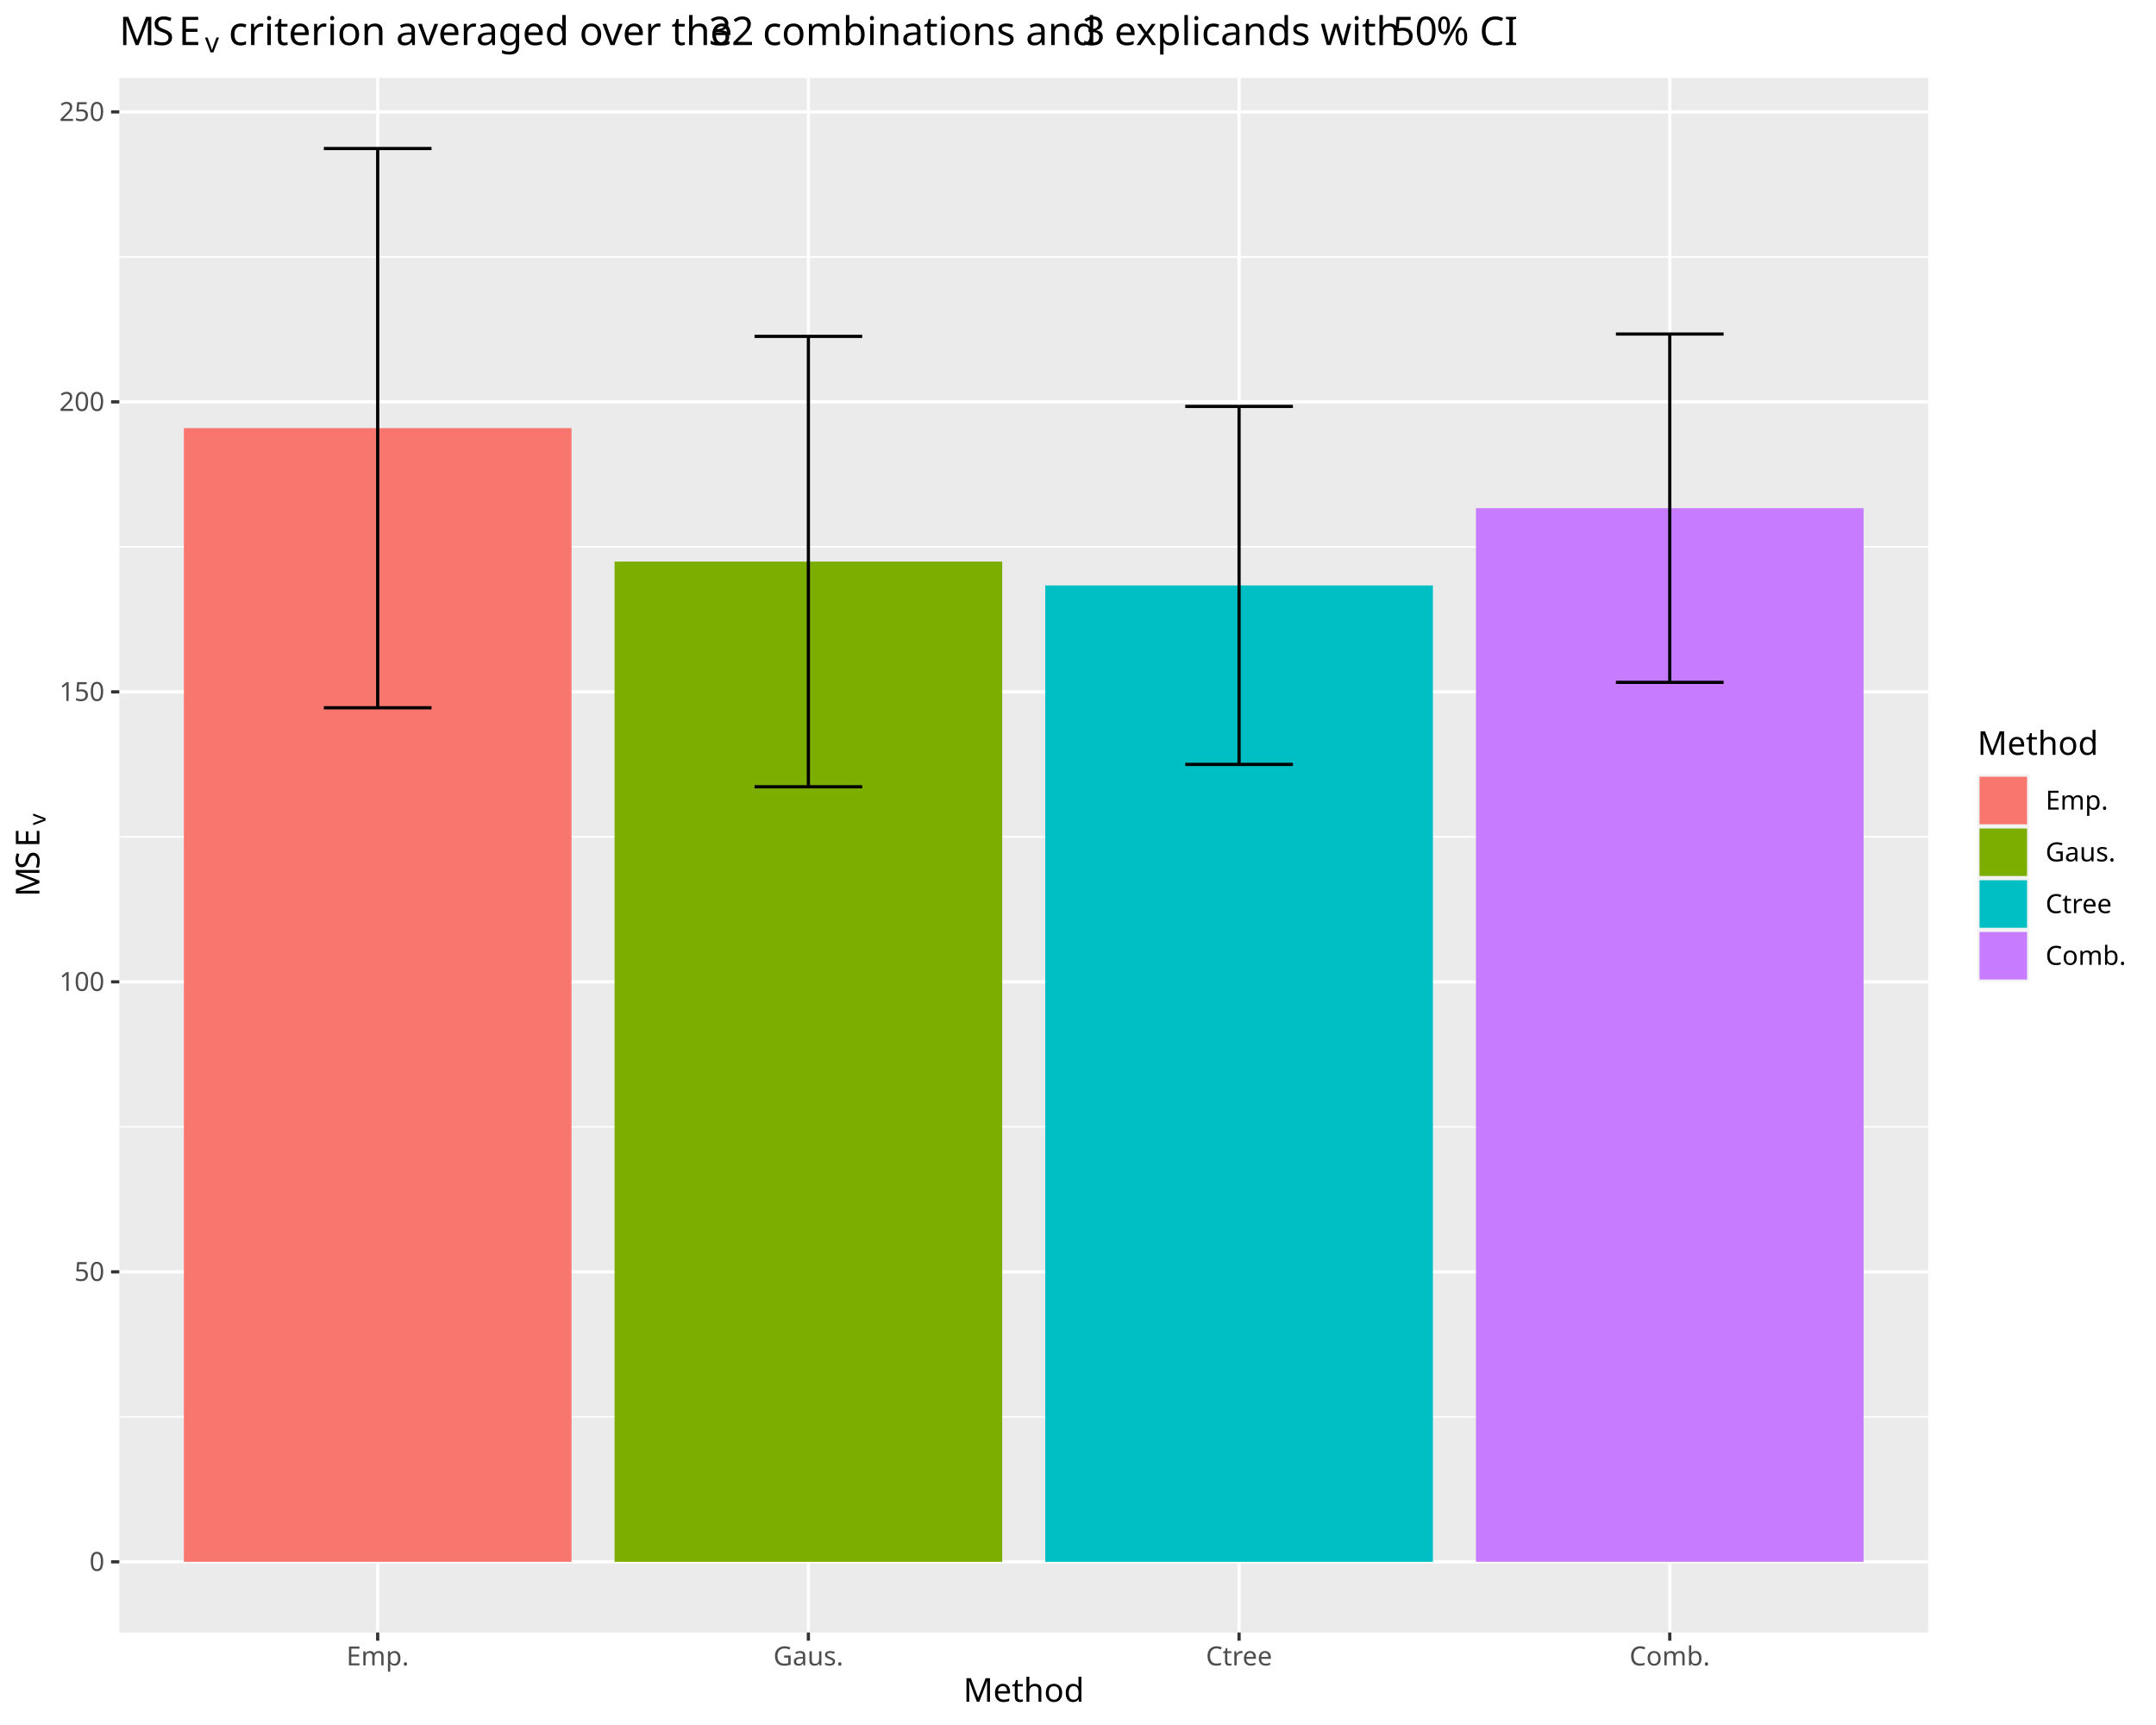
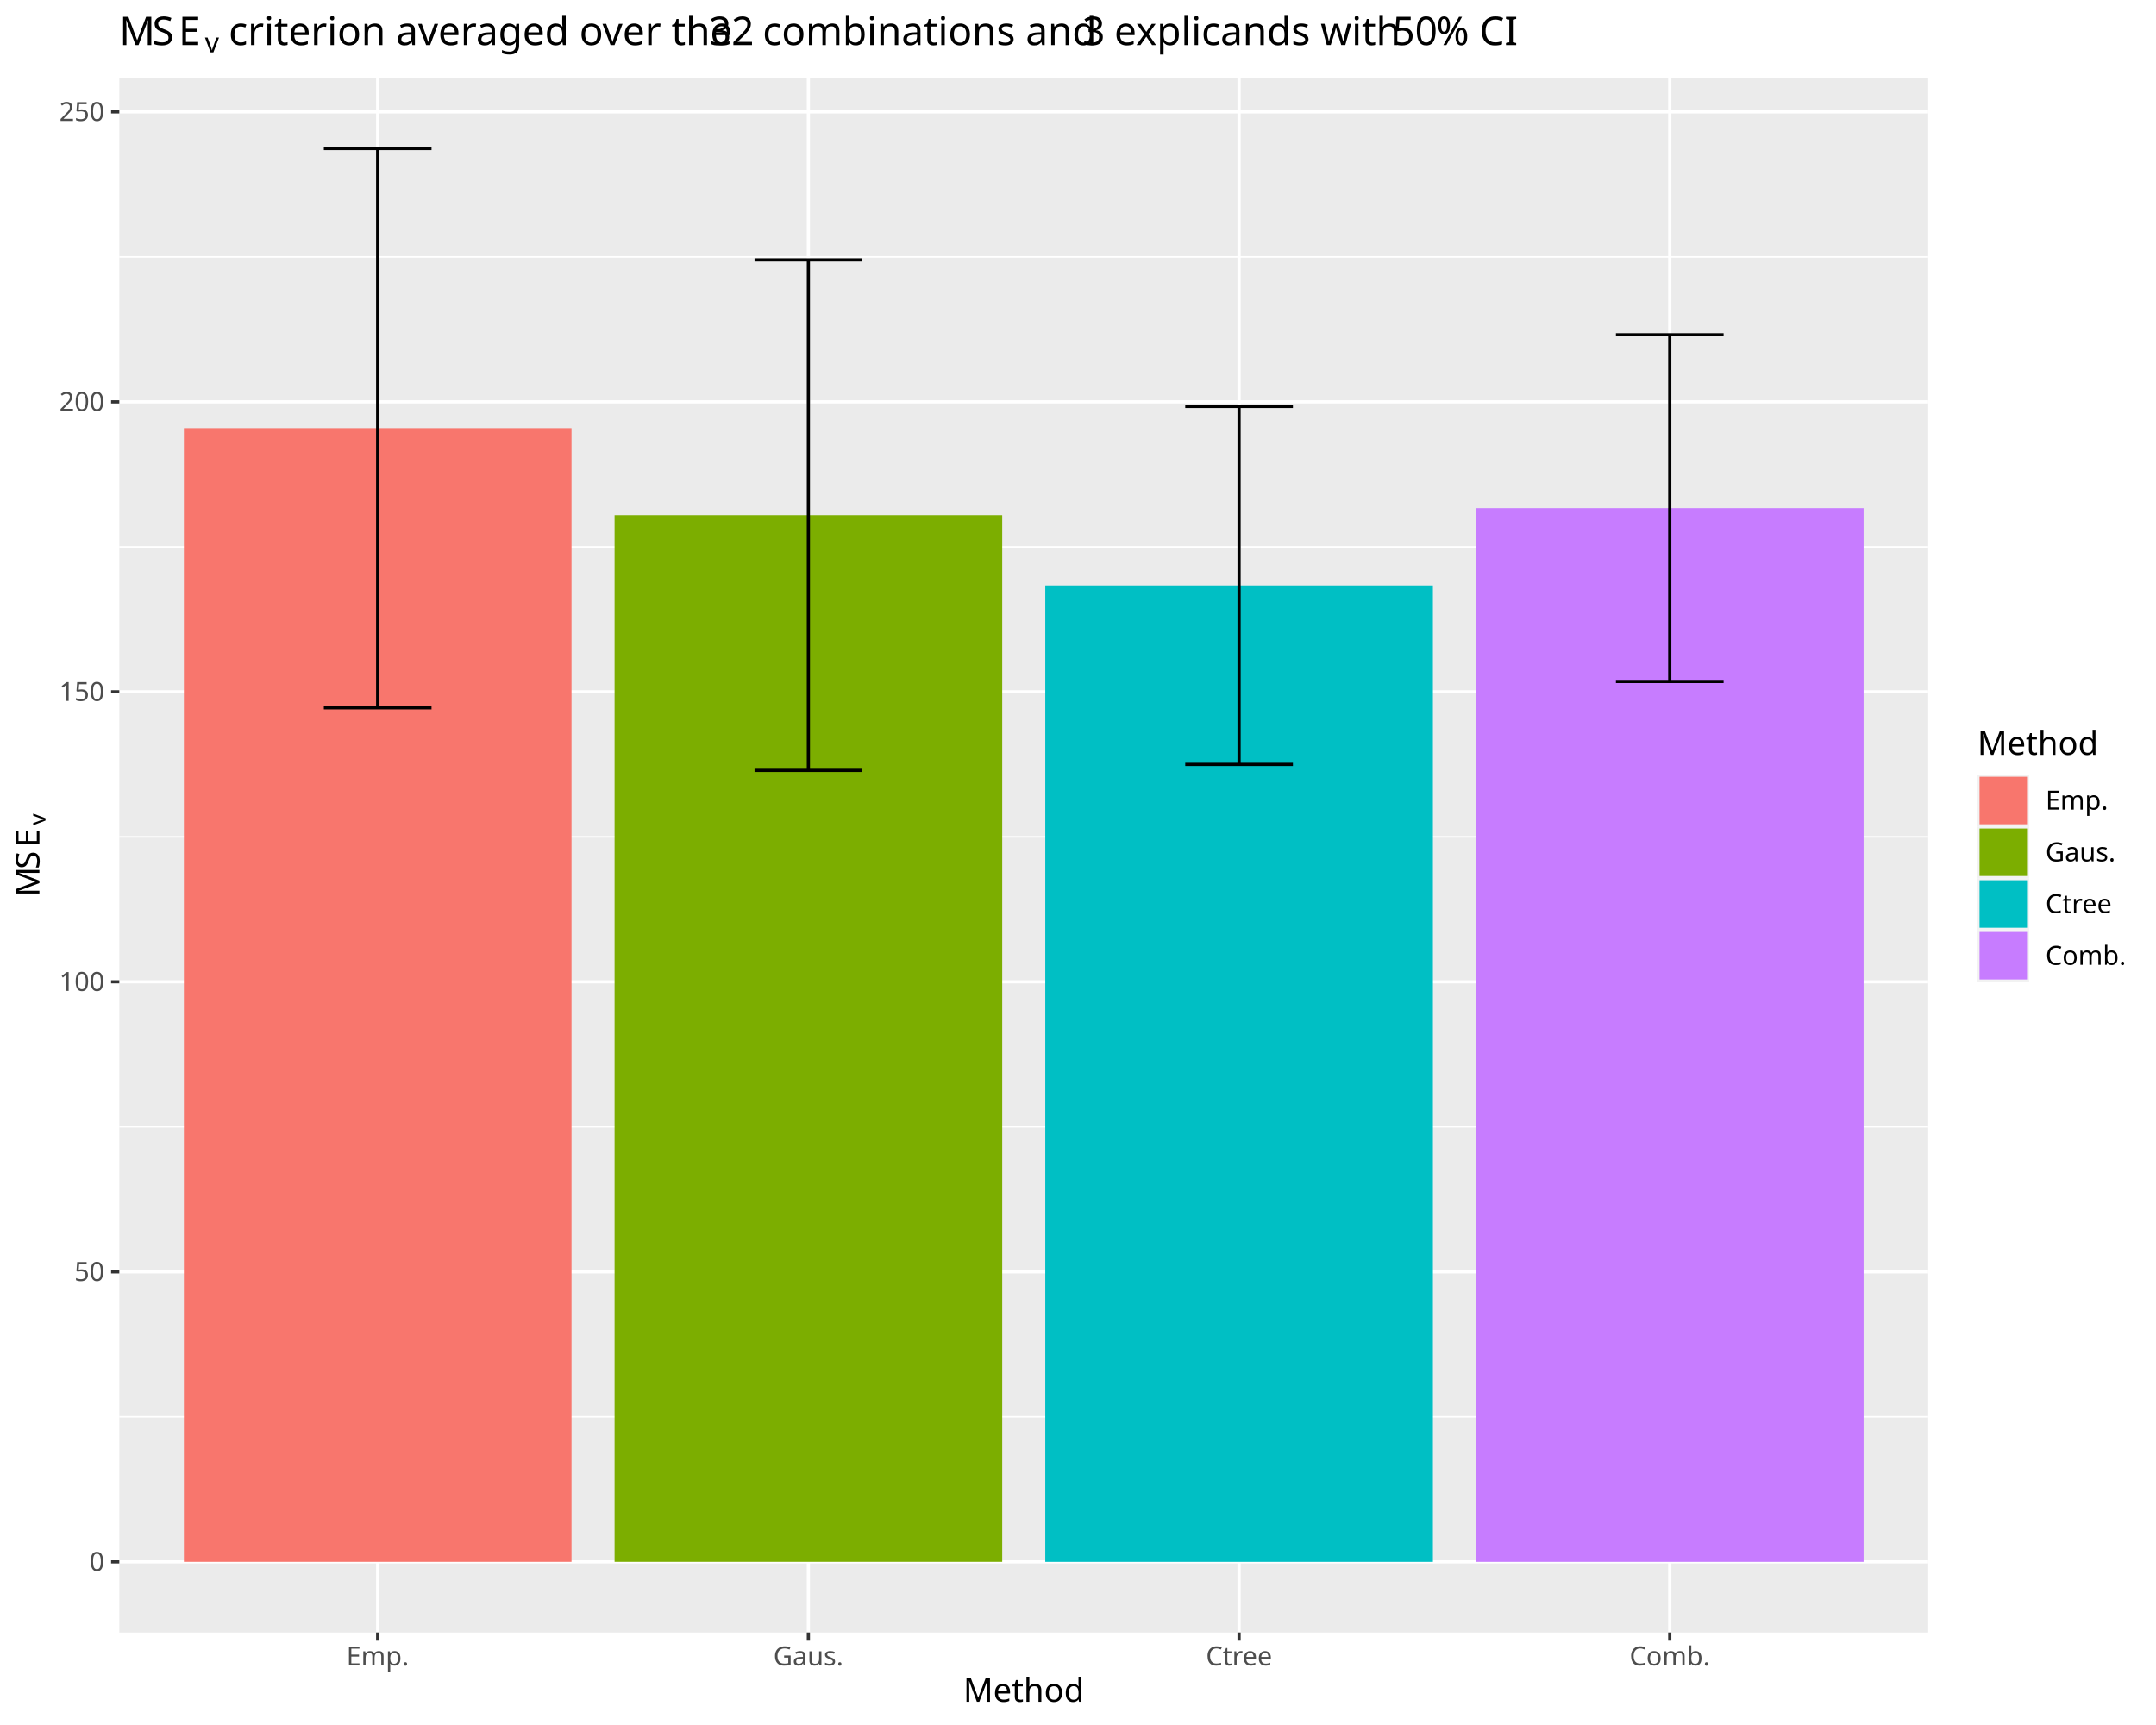
<svg xmlns="http://www.w3.org/2000/svg" class="svglite" data-engine-version="2.0" width="720.00pt" height="576.00pt" viewBox="0 0 720.00 576.00">
  <defs>
    <style type="text/css">
    .svglite line, .svglite polyline, .svglite polygon, .svglite path, .svglite rect, .svglite circle {
      fill: none;
      stroke: #000000;
      stroke-linecap: round;
      stroke-linejoin: round;
      stroke-miterlimit: 10.00;
    }
  </style>
  </defs>
  <rect width="100%" height="100%" style="stroke: none; fill: #FFFFFF;" />
  <defs>
    <clipPath id="cpMC4wMHw3MjAuMDB8MC4wMHw1NzYuMDA=">
      <rect x="0.00" y="0.00" width="720.00" height="576.00" />
    </clipPath>
  </defs>
  <g clip-path="url(#cpMC4wMHw3MjAuMDB8MC4wMHw1NzYuMDA=)">
    <rect x="-0" y="0.00" width="720.00" height="576.00" style="stroke-width: 1.07; stroke: #FFFFFF; fill: #FFFFFF;" />
  </g>
  <defs>
    <clipPath id="cpMzkuODR8NjQzLjkyfDI2LjAxfDU0NS4xMQ==">
      <rect x="39.84" y="26.01" width="604.08" height="519.11" />
    </clipPath>
  </defs>
  <g clip-path="url(#cpMzkuODR8NjQzLjkyfDI2LjAxfDU0NS4xMQ==)">
    <rect x="39.84" y="26.01" width="604.08" height="519.11" style="stroke-width: 1.07; stroke: none; fill: #EBEBEB;" />
    <polyline points="39.84,473.10 643.92,473.10 " style="stroke-width: 0.53; stroke: #FFFFFF; stroke-linecap: butt;" />
    <polyline points="39.84,376.27 643.92,376.27 " style="stroke-width: 0.53; stroke: #FFFFFF; stroke-linecap: butt;" />
    <polyline points="39.84,279.44 643.92,279.44 " style="stroke-width: 0.53; stroke: #FFFFFF; stroke-linecap: butt;" />
    <polyline points="39.84,182.61 643.92,182.61 " style="stroke-width: 0.53; stroke: #FFFFFF; stroke-linecap: butt;" />
    <polyline points="39.84,85.78 643.92,85.78 " style="stroke-width: 0.53; stroke: #FFFFFF; stroke-linecap: butt;" />
    <polyline points="39.84,521.52 643.92,521.52 " style="stroke-width: 1.07; stroke: #FFFFFF; stroke-linecap: butt;" />
    <polyline points="39.84,424.69 643.92,424.69 " style="stroke-width: 1.07; stroke: #FFFFFF; stroke-linecap: butt;" />
    <polyline points="39.84,327.85 643.92,327.85 " style="stroke-width: 1.07; stroke: #FFFFFF; stroke-linecap: butt;" />
    <polyline points="39.84,231.02 643.92,231.02 " style="stroke-width: 1.07; stroke: #FFFFFF; stroke-linecap: butt;" />
    <polyline points="39.84,134.19 643.92,134.19 " style="stroke-width: 1.07; stroke: #FFFFFF; stroke-linecap: butt;" />
    <polyline points="39.84,37.36 643.92,37.36 " style="stroke-width: 1.07; stroke: #FFFFFF; stroke-linecap: butt;" />
    <polyline points="126.13,545.11 126.13,26.01 " style="stroke-width: 1.07; stroke: #FFFFFF; stroke-linecap: butt;" />
    <polyline points="269.96,545.11 269.96,26.01 " style="stroke-width: 1.07; stroke: #FFFFFF; stroke-linecap: butt;" />
    <polyline points="413.79,545.11 413.79,26.01 " style="stroke-width: 1.07; stroke: #FFFFFF; stroke-linecap: butt;" />
    <polyline points="557.62,545.11 557.62,26.01 " style="stroke-width: 1.07; stroke: #FFFFFF; stroke-linecap: butt;" />
    <rect x="61.41" y="142.96" width="129.45" height="378.55" style="stroke-width: 1.07; stroke: none; stroke-linecap: butt; stroke-linejoin: miter; fill: #F8766D;" />
-     <rect x="205.24" y="187.52" width="129.45" height="334.00" style="stroke-width: 1.07; stroke: none; stroke-linecap: butt; stroke-linejoin: miter; fill: #7CAE00;" />
+     <rect x="205.24" y="172.01" width="129.45" height="349.50" style="stroke-width: 1.07; stroke: none; stroke-linecap: butt; stroke-linejoin: miter; fill: #7CAE00;" />
    <rect x="349.07" y="195.48" width="129.45" height="326.04" style="stroke-width: 1.07; stroke: none; stroke-linecap: butt; stroke-linejoin: miter; fill: #00BFC4;" />
-     <rect x="492.90" y="169.69" width="129.45" height="351.82" style="stroke-width: 1.07; stroke: none; stroke-linecap: butt; stroke-linejoin: miter; fill: #C77CFF;" />
+     <rect x="492.90" y="169.68" width="129.45" height="351.84" style="stroke-width: 1.07; stroke: none; stroke-linecap: butt; stroke-linejoin: miter; fill: #C77CFF;" />
    <polyline points="108.15,49.60 144.11,49.60 " style="stroke-width: 1.07; stroke-linecap: butt;" />
    <polyline points="126.13,49.60 126.13,236.33 " style="stroke-width: 1.07; stroke-linecap: butt;" />
    <polyline points="108.15,236.33 144.11,236.33 " style="stroke-width: 1.07; stroke-linecap: butt;" />
-     <polyline points="251.98,112.32 287.94,112.32 " style="stroke-width: 1.07; stroke-linecap: butt;" />
-     <polyline points="269.96,112.32 269.96,262.72 " style="stroke-width: 1.07; stroke-linecap: butt;" />
-     <polyline points="251.98,262.72 287.94,262.72 " style="stroke-width: 1.07; stroke-linecap: butt;" />
+     <polyline points="251.98,86.79 287.94,86.79 " style="stroke-width: 1.07; stroke-linecap: butt;" />
+     <polyline points="269.96,86.79 269.96,257.24 " style="stroke-width: 1.07; stroke-linecap: butt;" />
+     <polyline points="251.98,257.24 287.94,257.24 " style="stroke-width: 1.07; stroke-linecap: butt;" />
    <polyline points="395.81,135.70 431.77,135.70 " style="stroke-width: 1.07; stroke-linecap: butt;" />
    <polyline points="413.79,135.70 413.79,255.25 " style="stroke-width: 1.07; stroke-linecap: butt;" />
    <polyline points="395.81,255.25 431.77,255.25 " style="stroke-width: 1.07; stroke-linecap: butt;" />
-     <polyline points="539.64,111.54 575.60,111.54 " style="stroke-width: 1.07; stroke-linecap: butt;" />
-     <polyline points="557.62,111.54 557.62,227.85 " style="stroke-width: 1.07; stroke-linecap: butt;" />
-     <polyline points="539.64,227.85 575.60,227.85 " style="stroke-width: 1.07; stroke-linecap: butt;" />
+     <polyline points="539.64,111.79 575.60,111.79 " style="stroke-width: 1.07; stroke-linecap: butt;" />
+     <polyline points="557.62,111.79 557.62,227.56 " style="stroke-width: 1.07; stroke-linecap: butt;" />
+     <polyline points="539.64,227.56 575.60,227.56 " style="stroke-width: 1.07; stroke-linecap: butt;" />
  </g>
  <g clip-path="url(#cpMC4wMHw3MjAuMDB8MC4wMHw1NzYuMDA=)">
    <text x="34.90" y="524.54" text-anchor="end" style="font-size: 8.80px; fill: #4D4D4D; font-family: sans;" textLength="4.89px" lengthAdjust="spacingAndGlyphs">0</text>
    <text x="34.90" y="427.71" text-anchor="end" style="font-size: 8.80px; fill: #4D4D4D; font-family: sans;" textLength="9.79px" lengthAdjust="spacingAndGlyphs">50</text>
    <text x="34.90" y="330.88" text-anchor="end" style="font-size: 8.80px; fill: #4D4D4D; font-family: sans;" textLength="14.68px" lengthAdjust="spacingAndGlyphs">100</text>
    <text x="34.90" y="234.05" text-anchor="end" style="font-size: 8.80px; fill: #4D4D4D; font-family: sans;" textLength="14.68px" lengthAdjust="spacingAndGlyphs">150</text>
    <text x="34.90" y="137.22" text-anchor="end" style="font-size: 8.80px; fill: #4D4D4D; font-family: sans;" textLength="14.68px" lengthAdjust="spacingAndGlyphs">200</text>
    <text x="34.90" y="40.39" text-anchor="end" style="font-size: 8.80px; fill: #4D4D4D; font-family: sans;" textLength="14.68px" lengthAdjust="spacingAndGlyphs">250</text>
    <polyline points="37.10,521.52 39.84,521.52 " style="stroke-width: 1.07; stroke: #333333; stroke-linecap: butt;" />
    <polyline points="37.10,424.69 39.84,424.69 " style="stroke-width: 1.07; stroke: #333333; stroke-linecap: butt;" />
    <polyline points="37.10,327.85 39.84,327.85 " style="stroke-width: 1.07; stroke: #333333; stroke-linecap: butt;" />
    <polyline points="37.10,231.02 39.84,231.02 " style="stroke-width: 1.07; stroke: #333333; stroke-linecap: butt;" />
    <polyline points="37.10,134.19 39.84,134.19 " style="stroke-width: 1.07; stroke: #333333; stroke-linecap: butt;" />
    <polyline points="37.10,37.36 39.84,37.36 " style="stroke-width: 1.07; stroke: #333333; stroke-linecap: butt;" />
    <polyline points="126.13,547.85 126.13,545.11 " style="stroke-width: 1.07; stroke: #333333; stroke-linecap: butt;" />
    <polyline points="269.96,547.85 269.96,545.11 " style="stroke-width: 1.07; stroke: #333333; stroke-linecap: butt;" />
    <polyline points="413.79,547.85 413.79,545.11 " style="stroke-width: 1.07; stroke: #333333; stroke-linecap: butt;" />
    <polyline points="557.62,547.85 557.62,545.11 " style="stroke-width: 1.07; stroke: #333333; stroke-linecap: butt;" />
    <text x="126.13" y="556.10" text-anchor="middle" style="font-size: 8.80px; fill: #4D4D4D; font-family: sans;" textLength="20.54px" lengthAdjust="spacingAndGlyphs">Emp.</text>
    <text x="269.96" y="556.10" text-anchor="middle" style="font-size: 8.80px; fill: #4D4D4D; font-family: sans;" textLength="23.49px" lengthAdjust="spacingAndGlyphs">Gaus.</text>
    <text x="413.79" y="556.10" text-anchor="middle" style="font-size: 8.80px; fill: #4D4D4D; font-family: sans;" textLength="21.52px" lengthAdjust="spacingAndGlyphs">Ctree</text>
    <text x="557.62" y="556.10" text-anchor="middle" style="font-size: 8.80px; fill: #4D4D4D; font-family: sans;" textLength="25.92px" lengthAdjust="spacingAndGlyphs">Comb.</text>
    <text x="341.88" y="568.24" text-anchor="middle" style="font-size: 11.00px; font-family: sans;" textLength="36.70px" lengthAdjust="spacingAndGlyphs">Method</text>
    <text transform="translate(13.16,299.41) rotate(-90)" style="font-size: 11.00px; font-family: sans;" textLength="9.17px" lengthAdjust="spacingAndGlyphs">M</text>
    <text transform="translate(13.16,290.24) rotate(-90)" style="font-size: 11.00px; font-family: sans;" textLength="7.34px" lengthAdjust="spacingAndGlyphs">S</text>
    <text transform="translate(13.16,282.90) rotate(-90)" style="font-size: 11.00px; font-family: sans;" textLength="7.34px" lengthAdjust="spacingAndGlyphs">E</text>
    <text transform="translate(15.20,275.56) rotate(-90)" style="font-size: 7.70px; font-family: sans;" textLength="3.85px" lengthAdjust="spacingAndGlyphs">v</text>
    <rect x="654.88" y="237.85" width="59.64" height="95.41" style="stroke-width: 1.07; stroke: none; fill: #FFFFFF;" />
    <text x="660.36" y="252.05" style="font-size: 11.00px; font-family: sans;" textLength="36.70px" lengthAdjust="spacingAndGlyphs">Method</text>
    <rect x="660.36" y="258.67" width="17.28" height="17.28" style="stroke-width: 1.07; stroke: none; fill: #F2F2F2;" />
    <rect x="661.07" y="259.37" width="15.86" height="15.86" style="stroke-width: 1.07; stroke: none; stroke-linecap: butt; stroke-linejoin: miter; fill: #F8766D;" />
    <rect x="660.36" y="275.95" width="17.28" height="17.28" style="stroke-width: 1.07; stroke: none; fill: #F2F2F2;" />
    <rect x="661.07" y="276.65" width="15.86" height="15.86" style="stroke-width: 1.07; stroke: none; stroke-linecap: butt; stroke-linejoin: miter; fill: #7CAE00;" />
    <rect x="660.36" y="293.23" width="17.28" height="17.28" style="stroke-width: 1.07; stroke: none; fill: #F2F2F2;" />
    <rect x="661.07" y="293.93" width="15.86" height="15.86" style="stroke-width: 1.07; stroke: none; stroke-linecap: butt; stroke-linejoin: miter; fill: #00BFC4;" />
    <rect x="660.36" y="310.51" width="17.28" height="17.28" style="stroke-width: 1.07; stroke: none; fill: #F2F2F2;" />
    <rect x="661.07" y="311.21" width="15.86" height="15.86" style="stroke-width: 1.07; stroke: none; stroke-linecap: butt; stroke-linejoin: miter; fill: #C77CFF;" />
    <text x="683.12" y="270.33" style="font-size: 8.80px; font-family: sans;" textLength="20.54px" lengthAdjust="spacingAndGlyphs">Emp.</text>
    <text x="683.12" y="287.61" style="font-size: 8.80px; font-family: sans;" textLength="23.49px" lengthAdjust="spacingAndGlyphs">Gaus.</text>
    <text x="683.12" y="304.89" style="font-size: 8.80px; font-family: sans;" textLength="21.52px" lengthAdjust="spacingAndGlyphs">Ctree</text>
    <text x="683.12" y="322.17" style="font-size: 8.80px; font-family: sans;" textLength="25.92px" lengthAdjust="spacingAndGlyphs">Comb.</text>
    <text x="39.84" y="15.05" style="font-size: 13.20px; font-family: sans;" textLength="11.00px" lengthAdjust="spacingAndGlyphs">M</text>
    <text x="50.84" y="15.05" style="font-size: 13.20px; font-family: sans;" textLength="8.81px" lengthAdjust="spacingAndGlyphs">S</text>
    <text x="59.64" y="15.05" style="font-size: 13.20px; font-family: sans;" textLength="8.81px" lengthAdjust="spacingAndGlyphs">E</text>
    <text x="68.45" y="17.49" style="font-size: 9.24px; font-family: sans;" textLength="4.62px" lengthAdjust="spacingAndGlyphs">v</text>
    <text x="73.07" y="15.05" style="font-size: 13.20px; font-family: sans;" textLength="3.30px" lengthAdjust="spacingAndGlyphs"> </text>
    <text x="76.38" y="15.05" style="font-size: 13.20px; font-family: sans;" textLength="157.04px" lengthAdjust="spacingAndGlyphs">criterion averaged over the</text>
    <text x="233.41" y="15.05" style="font-size: 13.20px; font-family: sans;" textLength="3.30px" lengthAdjust="spacingAndGlyphs"> </text>
    <text x="236.72" y="15.05" style="font-size: 13.20px; font-family: sans;" textLength="14.68px" lengthAdjust="spacingAndGlyphs">32</text>
    <text x="251.40" y="15.05" style="font-size: 13.20px; font-family: sans;" textLength="3.30px" lengthAdjust="spacingAndGlyphs"> </text>
    <text x="254.70" y="15.05" style="font-size: 13.20px; font-family: sans;" textLength="103.48px" lengthAdjust="spacingAndGlyphs">combinations and</text>
    <text x="358.19" y="15.05" style="font-size: 13.20px; font-family: sans;" textLength="3.30px" lengthAdjust="spacingAndGlyphs"> </text>
    <text x="361.49" y="15.05" style="font-size: 13.20px; font-family: sans;" textLength="7.34px" lengthAdjust="spacingAndGlyphs">3</text>
    <text x="368.83" y="15.05" style="font-size: 13.20px; font-family: sans;" textLength="3.30px" lengthAdjust="spacingAndGlyphs"> </text>
    <text x="372.13" y="15.05" style="font-size: 13.20px; font-family: sans;" textLength="89.53px" lengthAdjust="spacingAndGlyphs">explicands with</text>
    <text x="461.66" y="15.05" style="font-size: 13.20px; font-family: sans;" textLength="3.30px" lengthAdjust="spacingAndGlyphs"> </text>
    <text x="464.96" y="15.05" style="font-size: 13.20px; font-family: sans;" textLength="14.68px" lengthAdjust="spacingAndGlyphs">50</text>
    <text x="479.65" y="15.05" style="font-size: 13.20px; font-family: sans;" textLength="28.61px" lengthAdjust="spacingAndGlyphs">% CI</text>
  </g>
</svg>
